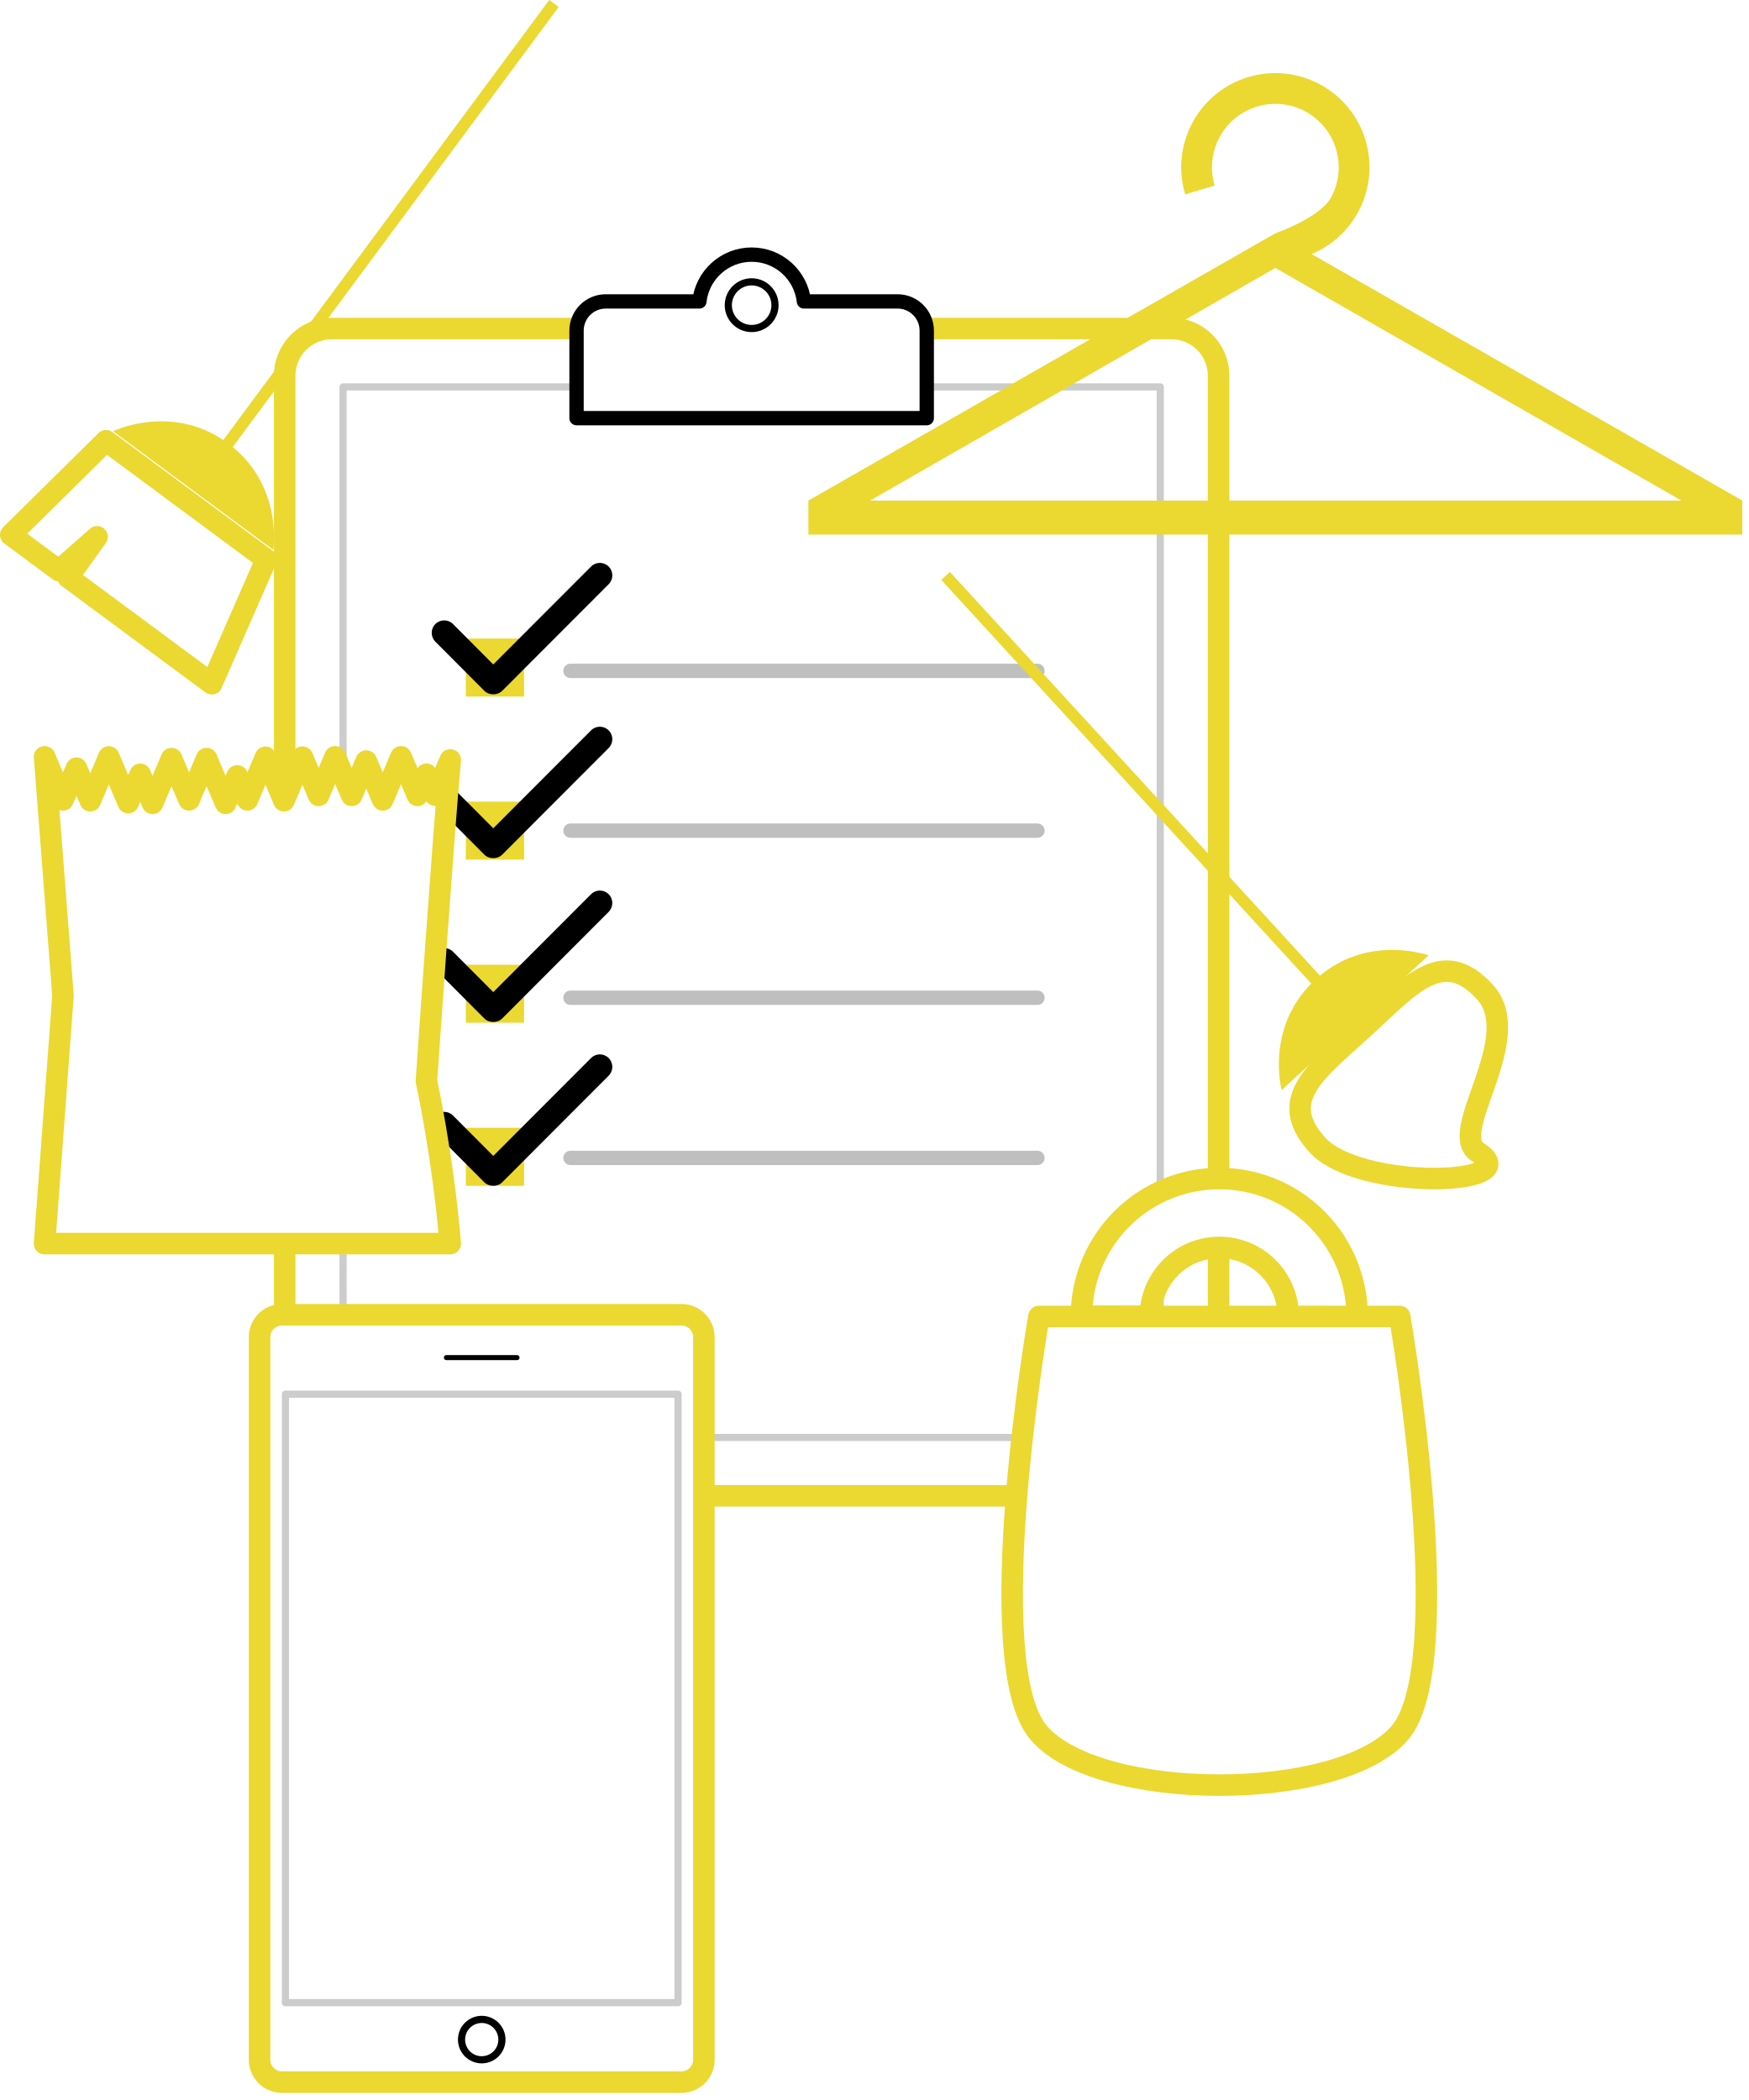
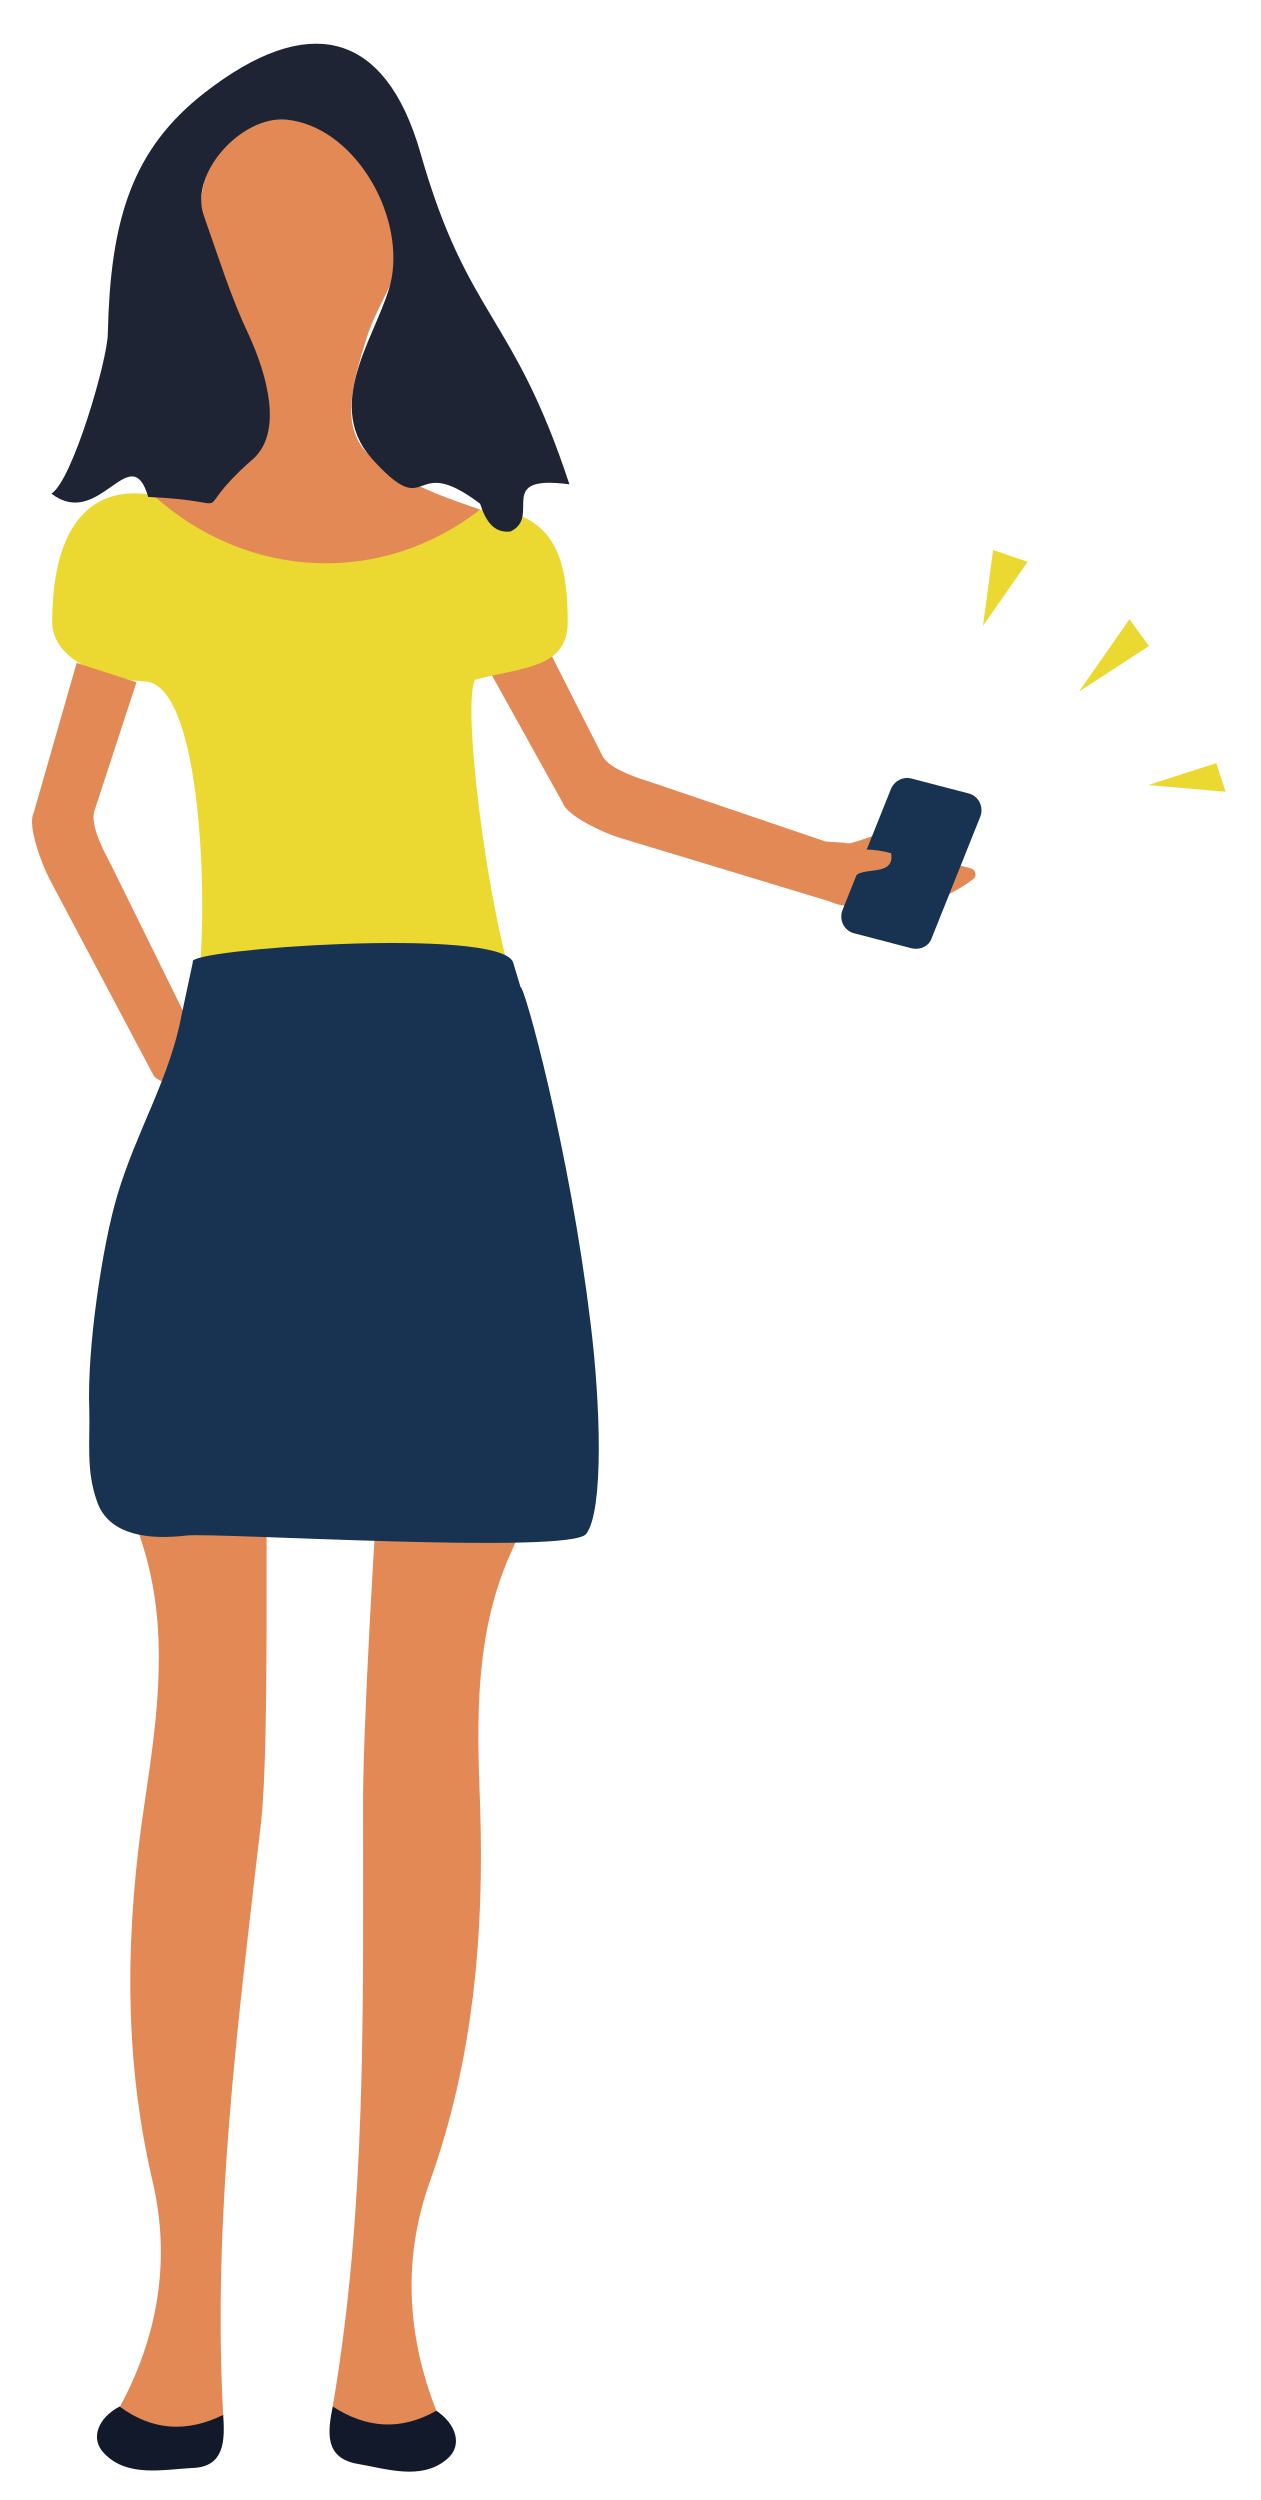
- <svg xmlns="http://www.w3.org/2000/svg" width="100%" height="100%" viewBox="0 0 244 293" version="1.1" xml:space="preserve" style="fill-rule:evenodd;clip-rule:evenodd;stroke-linejoin:round;stroke-miterlimit:1.414;">
+ <svg xmlns="http://www.w3.org/2000/svg" version="1.1" id="Layer_1" x="0px" y="0px" viewBox="0 0 149.7 296.8" enable-background="new 0 0 149.7 296.8" xml:space="preserve">
+   <path fill="#E28956" d="M57.8,79.1l9,16.2c0.5,1.6,5.1,3.7,6.9,4.2l25.4,7.7c2.1-0.1,4.3-2.6,4.1-4.6l-0.7-1.1  c-0.2-1.7-2.8-1.4-4.5-1.6l-20.6-7c-1.6-0.5-4.8-1.5-5.8-3l-7.3-14.4" />
+   <path fill="#EBD932" d="M56.4,80.7c-1.8,3.4,2.4,33.6,5.7,38.8c2.7,4.3,1.6,11,2.2,16.6c-1.3,2.4-3.6,3-6,2.7  c-11.6-1.4-23-3.7-34.3-6.6c-1.3-0.3-2.1-1.4-3.1-2.3c-1.4-6.7,1.8-9.8,2.6-13.5c1.1-5.4,1-35.1-6.3-35.5c-4.2-0.2-11-2.2-11-7.1  c0-11.5,4.7-16.4,12.1-15c12.6,7.4,25.6,6.4,38.8,1.7c9.4-0.1,10.3,7,10.3,13.5C67.3,79.4,61.9,79.2,56.4,80.7z" />
+   <path fill="#E28956" d="M45.4,169.5c1.2-1.2,1.1-2.8,1.2-4.3c0.4-3.7-2.4,10.1,1.3,8.2c4.3-2.3,9.9-2.2,15-2.9c0.2,0,0.6,1.3,0.9,2  c-0.9,3.8-1.3,7.9-2.9,11.3c-4.6,9.8-4.3,20.3-3.9,30.6c0.5,15.3-0.8,30.2-6,44.7c-3.2,9-2.7,18.2,0.8,27.1  c-4.3,5.5-8.4,4.4-12.3-0.5c4-23.4,3.6-47,3.6-70.6C43,206.3,44.6,178.4,45.4,169.5z" />
+   <path fill="#E28956" d="M57,60.5c-11.7,9.1-27.6,8.4-38.8-1.7c13.3-4.1,13.5-5.2,9.2-18.4c-2.2-6.9-5.6-14-2.2-21.6  c3.1-3.9,6.3-7.9,12.2-6.3c5.8,1.6,8.7,5.4,8.8,11.4c0,1.1,0.7,1.9,1.6,2.6c0.7,5.2-2.9,9.1-4.3,13.7C40,51.2,41,54.1,51.8,58.6  C53.5,59.3,55.3,59.9,57,60.5z" />
+   <path fill="#11192A" d="M39.5,285.7c4,2.6,8.1,2.9,12.3,0.5c2.4,1.6,3.2,4.2,1.2,5.8c-3,2.5-7.1,1.1-10.6,0.5  C38.5,291.8,38.9,288.7,39.5,285.7z" />
+   <path fill="#E28956" d="M100.2,100.3c4-0.9,7.6-3.3,11.9-3c1.2,3-2.8,1.9-2.6,4.2c1.8,0.5,3.8,1.1,5.8,1.6c0.6,0.2,0.7,1,0.2,1.3  c-3.6,2.7-7.7,3.8-12.3,3.3c-2-0.2-4.5,0.2-5.7-1.7C95.9,103.2,99.6,102.3,100.2,100.3z" />
+   <path fill="#E28956" d="M31.7,170.5c-1.1-1.3-0.7-2.9-0.7-4.5c0-3.7,3.4,10.4-0.1,8.1c-4.1-2.7-9.6-3.3-14.6-4.6  c-0.2-0.1-0.7,1.2-1.1,1.9c0.5,3.9,0.4,8,1.6,11.6c3.4,10.3,1.9,20.7,0.4,30.8c-2.3,15.2-2.6,30.1,0.9,45.1  c2.2,9.3,0.7,18.4-3.9,26.9c3.7,6,7.8,5.4,12.3,1c-1.3-23.7,1.8-47.1,4.5-70.5C32,207.4,31.5,179.4,31.7,170.5z" />
+   <path fill="#11192A" d="M26.5,286.7c-4.3,2.1-8.4,1.9-12.3-1c-2.5,1.3-3.6,3.8-1.8,5.6c2.7,2.8,6.9,1.9,10.4,1.7  C26.7,292.9,26.7,289.7,26.5,286.7z" />
+   <path fill="#1E2434" d="M29.8,54.7c-8,7.1-0.4,4.8-12.2,4.3c-2.1-7.1-5.8,4-11.5-0.4c2.5-1.5,6.7-16,6.7-19  C13.1,26,15.7,17.7,24.3,11c12.2-9.5,21.4-7.5,25.6,7.1c5.6,19.7,11,19,17.7,39.4c-9-1.2-3.2,3.8-7,5.6c-1.9,0.2-2.9-1.1-3.6-3.3  c-8.5-6.4-5.7,2.6-12.9-5.4c-6-6.8,1.3-15.5,2.4-21.4c1.4-7.9-4.6-18-12.5-18.8c-5.3-0.5-11.6,6.4-9.8,11.4  c1.7,4.8,3.2,9.7,5.4,14.3C31.6,44.3,33.8,51.5,29.8,54.7z" />
+   <path fill="#E28956" d="M9.1,78.7L4,96.5c-0.8,1.5,1,6.2,1.9,7.9l12.4,23.4c1.5,1.4,4.9,1.3,6.2-0.3l0.3-1.2c1.1-1.3-1-3-2.1-4.3  l-9.6-19.5c-0.8-1.5-2.4-4.5-1.9-6.2l5-15.3" />
+   <path fill="#173351" d="M61.8,117.2c0.4-0.4,5.8,19.1,8.3,39.8c1.2,9.6,1.6,22.3-0.5,25.1c-1.8,2.5-44.2-0.2-47.5,0.2  c-4.2,0.5-9.2,0.1-10.6-4.1c-1.3-3.7-0.8-7-0.9-10.8c-0.3-7.4,1.6-19.7,3.3-25.4c2.3-7.8,6.3-14,7.7-21.7l1.3-6.1  c-1.1-1.5,36.2-4.2,38,0L61.8,117.2z" />
+   <path fill="#173351" d="M108.3,112.6l-6.9-1.8c-1.2-0.3-1.8-1.6-1.4-2.7l5.8-14.5c0.4-0.9,1.4-1.4,2.3-1.2l6.9,1.8  c1.2,0.3,1.8,1.6,1.4,2.7l-5.8,14.5C110.3,112.3,109.3,112.8,108.3,112.6z" />
+   <path fill="#E28956" d="M93.6,101.7c4.1,0,8.1-1.6,12.2-0.4c0.5,3.2-4.3,1.1-4.6,3.4C100.1,106,92.6,103.6,93.6,101.7z" />
  <g>
-     <g>
-       <path d="M80.401,45.837l-34.111,0c-3.627,0 -6.571,2.944 -6.571,6.571l0,58.78" style="fill:none;stroke:#ebd831;stroke-width:3px;" />
-       <path d="M39.719,173.394l0,10.402" style="fill:none;stroke:#ebd831;stroke-width:3px;" />
-       <path d="M98.234,208.705l43.975,0" style="fill:none;stroke:#ebd831;stroke-width:3px;" />
-       <path d="M170.013,183.897l0,-9.749" style="fill:none;stroke:#ebd831;stroke-width:3px;" />
-       <path d="M170.013,164.243l0,-111.835c0,-3.627 -2.944,-6.571 -6.57,-6.571l-34.119,0" style="fill:none;stroke:#ebd831;stroke-width:3px;" />
-       <path d="M80.415,53.981l-32.553,0l0,54.998" style="fill:none;stroke:#ccc;stroke-width:1px;" />
-       <path d="M47.862,173.693l0,9.887" style="fill:none;stroke:#ccc;stroke-width:1px;" />
-       <path d="M98.234,200.561l44.187,0" style="fill:none;stroke:#ccc;stroke-width:1px;" />
-       <path d="M161.87,183.288l0,-4.155" style="fill:none;stroke:#ccc;stroke-width:1px;" />
-       <path d="M161.87,166.588l0,-94.8" style="fill:none;stroke:#ccc;stroke-width:1px;" />
-       <path d="M161.87,71.788l0,-17.807l-17.176,0" style="fill:none;stroke:#ccc;stroke-width:1px;" />
-       <path d="M144.694,53.981l-15.57,0" style="fill:none;stroke:#ccc;stroke-width:1px;" />
-       <g>
-         <g>
-           <path d="M79.59,93.602l65.149,0" style="fill:#ebd831;stroke:#bfbfbf;stroke-width:2px;stroke-linecap:round;stroke-miterlimit:1.5;" />
-           <path d="M79.59,115.894l65.149,0" style="fill:#ebd831;stroke:#bfbfbf;stroke-width:2px;stroke-linecap:round;stroke-miterlimit:1.5;" />
-           <path d="M79.59,139.213l65.149,0" style="fill:#ebd831;stroke:#bfbfbf;stroke-width:2px;stroke-linecap:round;stroke-miterlimit:1.5;" />
-           <path d="M79.59,161.554l65.149,0" style="fill:#ebd831;stroke:#bfbfbf;stroke-width:2px;stroke-linecap:round;stroke-miterlimit:1.5;" />
-           <rect x="64.993" y="89.095" width="8.12" height="8.088" style="fill:#ebd831;" />
-           <rect x="64.993" y="111.85" width="8.12" height="8.088" style="fill:#ebd831;" />
-           <rect x="64.993" y="134.604" width="8.12" height="8.088" style="fill:#ebd831;" />
-           <rect x="64.993" y="157.359" width="8.12" height="8.088" style="fill:#ebd831;" />
-         </g>
-         <path id="Checked-Icon" d="M82.459,147.621l-13.641,13.659l-5.62,-5.639c-0.679,-0.68 -1.78,-0.68 -2.459,0c-0.679,0.681 -0.679,1.784 0,2.465l6.813,6.834c0.349,0.349 0.809,0.517 1.266,0.507c0.457,0.01 0.917,-0.158 1.266,-0.507l14.834,-14.856c0.679,-0.68 0.679,-1.783 0,-2.463c-0.679,-0.681 -1.78,-0.681 -2.459,0Z" />
-         <path id="Checked-Icon1" d="M82.459,124.763l-13.641,13.659l-5.62,-5.638c-0.679,-0.681 -1.78,-0.681 -2.459,0c-0.679,0.68 -0.679,1.783 0,2.464l6.813,6.834c0.349,0.349 0.809,0.517 1.266,0.507c0.457,0.01 0.917,-0.158 1.266,-0.507l14.834,-14.856c0.679,-0.68 0.679,-1.783 0,-2.463c-0.679,-0.681 -1.78,-0.681 -2.459,0Z" />
-         <path id="Checked-Icon2" d="M82.459,101.905l-13.641,13.659l-5.62,-5.638c-0.679,-0.681 -1.78,-0.681 -2.459,0c-0.679,0.68 -0.679,1.783 0,2.464l6.813,6.835c0.349,0.348 0.809,0.516 1.266,0.506c0.457,0.01 0.917,-0.158 1.266,-0.506l14.834,-14.857c0.679,-0.68 0.679,-1.783 0,-2.463c-0.679,-0.681 -1.78,-0.681 -2.459,0Z" />
-         <path id="Checked-Icon3" d="M82.459,79.047l-13.641,13.659l-5.62,-5.638c-0.679,-0.681 -1.78,-0.681 -2.459,0c-0.679,0.68 -0.679,1.783 0,2.464l6.813,6.835c0.349,0.349 0.809,0.516 1.266,0.506c0.457,0.01 0.917,-0.157 1.266,-0.506l14.834,-14.856c0.679,-0.68 0.679,-1.784 0,-2.464c-0.679,-0.681 -1.78,-0.681 -2.459,0Z" />
-       </g>
-       <g>
-         <path d="M97.574,42.055c0.403,-3.67 3.516,-6.529 7.292,-6.529c3.776,0 6.889,2.859 7.292,6.529l13.066,0c2.248,0 4.072,1.824 4.072,4.071l0,12.215l-48.86,0l0,-12.215c0,-2.247 1.824,-4.071 4.072,-4.071l13.066,0Z" style="fill:none;stroke:#000;stroke-width:2px;" />
-         <circle cx="104.866" cy="42.58" r="3.257" style="fill:none;stroke:#000;stroke-width:1px;" />
-       </g>
-     </g>
-     <path d="M195.277,183.684c0.008,0.044 8.386,48.436 0,58.118c-8.389,9.687 -41.946,9.687 -50.336,0c-8.385,-9.682 -0.007,-58.074 0,-58.118l50.336,0Zm-5.938,0c0.004,-2.41 -0.446,-4.775 -1.301,-6.98c-0.954,-2.46 -2.414,-4.721 -4.313,-6.625c-7.495,-7.515 -19.681,-7.53 -27.196,-0.035c-3.611,3.601 -5.643,8.49 -5.65,13.59l9.615,0.013c0.003,-2.55 1.02,-4.995 2.825,-6.796c3.758,-3.747 9.851,-3.739 13.598,0.018c1.801,1.806 2.811,4.253 2.807,6.803l9.615,0.012Z" style="fill:none;stroke:#ebd831;stroke-width:3px;" />
-     <path d="M177.929,32.552c0,0 6.245,-2.164 7.787,-5.03c2.311,-4.298 0.698,-9.664 -3.6,-11.975c-4.297,-2.312 -9.663,-0.699 -11.975,3.599c-1.11,2.065 -1.355,4.487 -0.68,6.733l-4.11,1.235c-1.003,-3.336 -0.639,-6.933 1.011,-10.001c3.433,-6.384 11.403,-8.779 17.787,-5.346c6.384,3.433 8.78,11.404 5.346,17.788c-1.451,2.698 -3.767,4.753 -6.5,5.896l60.081,34.391l0,4.745l-130.294,0l0,-4.745l65.147,-37.29Zm-56.539,37.29l113.197,0l-56.658,-32.464l0,0l-56.539,32.464Z" style="fill:#ebd831;" />
-     <g>
-       <g>
-         <path d="M31.149,61.397l45.475,-61.397l1.314,0.974l-45.474,61.397c7.027,5.756 5.662,14.342 5.661,14.348l-22.351,-16.555c0,0 7.818,-3.813 15.375,1.233Z" style="fill:#ebd831;" />
-       </g>
-       <path d="M29.543,95.396l-20.053,-14.852l4.055,-5.648l-5.331,4.703l-6.714,-4.973l13.291,-13.135l22.351,16.555l-7.599,17.35Z" style="fill:none;stroke:#ebd831;stroke-width:3px;stroke-linecap:round;stroke-miterlimit:1.5;" />
-     </g>
-     <g>
-       <path d="M182.942,137.23l-51.622,-56.326l1.206,-1.106l51.622,56.326c6.988,-5.803 15.158,-2.829 15.164,-2.827l-20.505,18.792c0,0 -2.256,-8.4 4.135,-14.859Z" style="fill:#ebd831;" />
-       <path d="M190.276,143.397c6.439,-5.902 10.965,-11.46 16.866,-5.02c5.902,6.439 -5.325,19.571 -0.974,22.36c7.353,4.714 -16.459,5.465 -22.36,-0.974c-5.902,-6.44 0.029,-10.464 6.468,-16.366Z" style="fill:none;stroke:#ebd831;stroke-width:3px;stroke-linecap:round;stroke-miterlimit:1.5;" />
-     </g>
-     <path d="M8.788,111.6l1.878,-4.424l1.927,4.542l2.591,-6.105l2.703,6.369l1.675,-3.948l1.719,4.05l2.65,-6.246l2.446,5.762l2.445,-5.762l2.651,6.246l1.624,-3.828l1.419,3.344l2.523,-5.945l2.573,6.063l2.578,-6.074l2.263,5.334l2.284,-5.382l0.04,0l2.284,5.382l2.035,-4.796l2.3,5.418l2.548,-6.004l0.009,0l2.284,5.382l1.253,-2.953l1.238,2.915l2.087,-4.918c-0.925,10.035 -3.325,44.803 -3.325,44.803c0,0 2.273,10.237 3.325,22.688l-56.598,0l2.571,-34.598l-2.571,-33.319l0.023,0l2.548,6.004Z" style="fill:none;stroke:#ebd831;stroke-width:3px;stroke-linecap:round;stroke-miterlimit:1.5;" />
-     <g>
-       <path d="M98.202,186.562c0,-1.724 -1.4,-3.124 -3.125,-3.124l-55.738,0c-1.724,0 -3.124,1.4 -3.124,3.124l0,100.819c0,1.725 1.4,3.125 3.124,3.125l55.738,0c1.725,0 3.125,-1.4 3.125,-3.125l0,-100.819Z" style="fill:none;stroke:#ebd831;stroke-width:3px;" />
-       <rect x="39.821" y="194.522" width="54.774" height="84.9" style="fill:none;stroke:#ccc;stroke-width:1px;" />
-       <circle cx="67.208" cy="284.572" r="2.818" style="fill:none;stroke:#000;stroke-width:1px;" />
-       <path d="M72.491,189.42c0,-0.195 -0.158,-0.352 -0.352,-0.352l-9.862,0c-0.194,0 -0.352,0.157 -0.352,0.352c0,0.194 0.158,0.352 0.352,0.352l9.862,0c0.194,0 0.352,-0.158 0.352,-0.352Z" />
-     </g>
+     <polygon fill="#EBD932" points="116.7,74.3 117.9,65.3 122,66.7  " />
+     <polygon fill="#EBD932" points="128.1,82.1 134.1,73.5 136.4,76.7  " />
+     <polygon fill="#EBD932" points="136.3,93.2 144.4,90.6 145.5,94  " />
  </g>
</svg>
